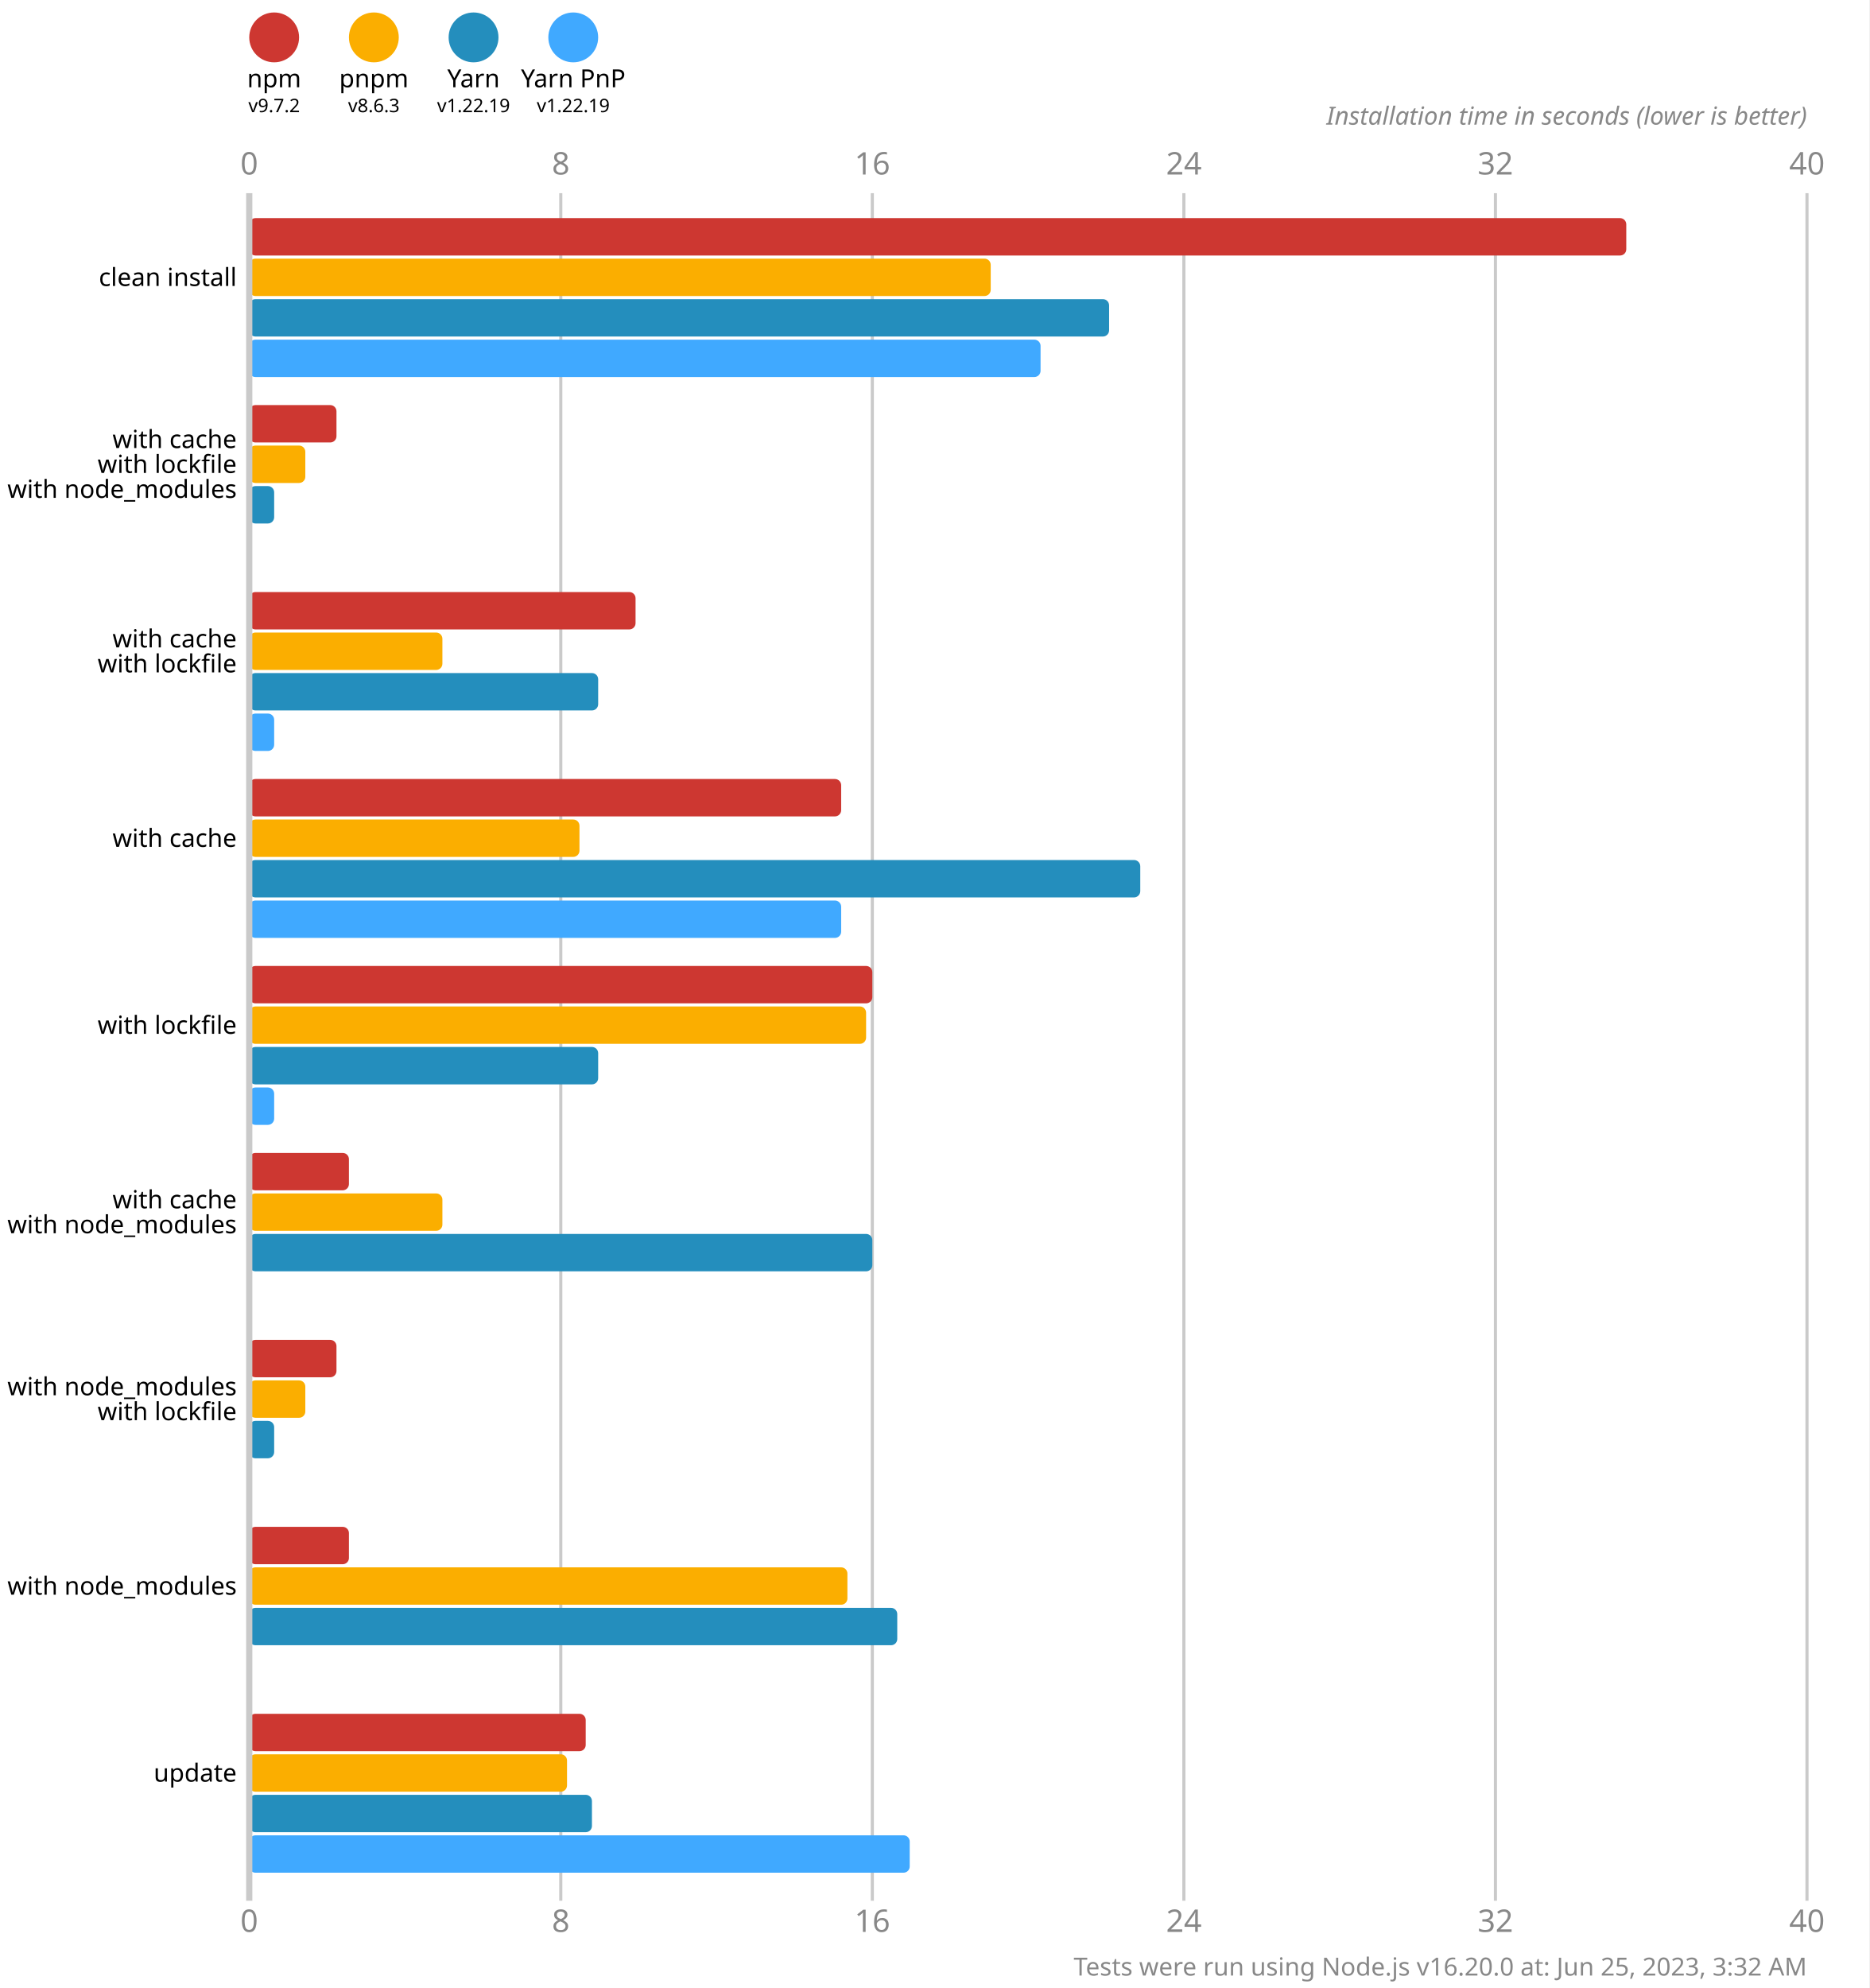
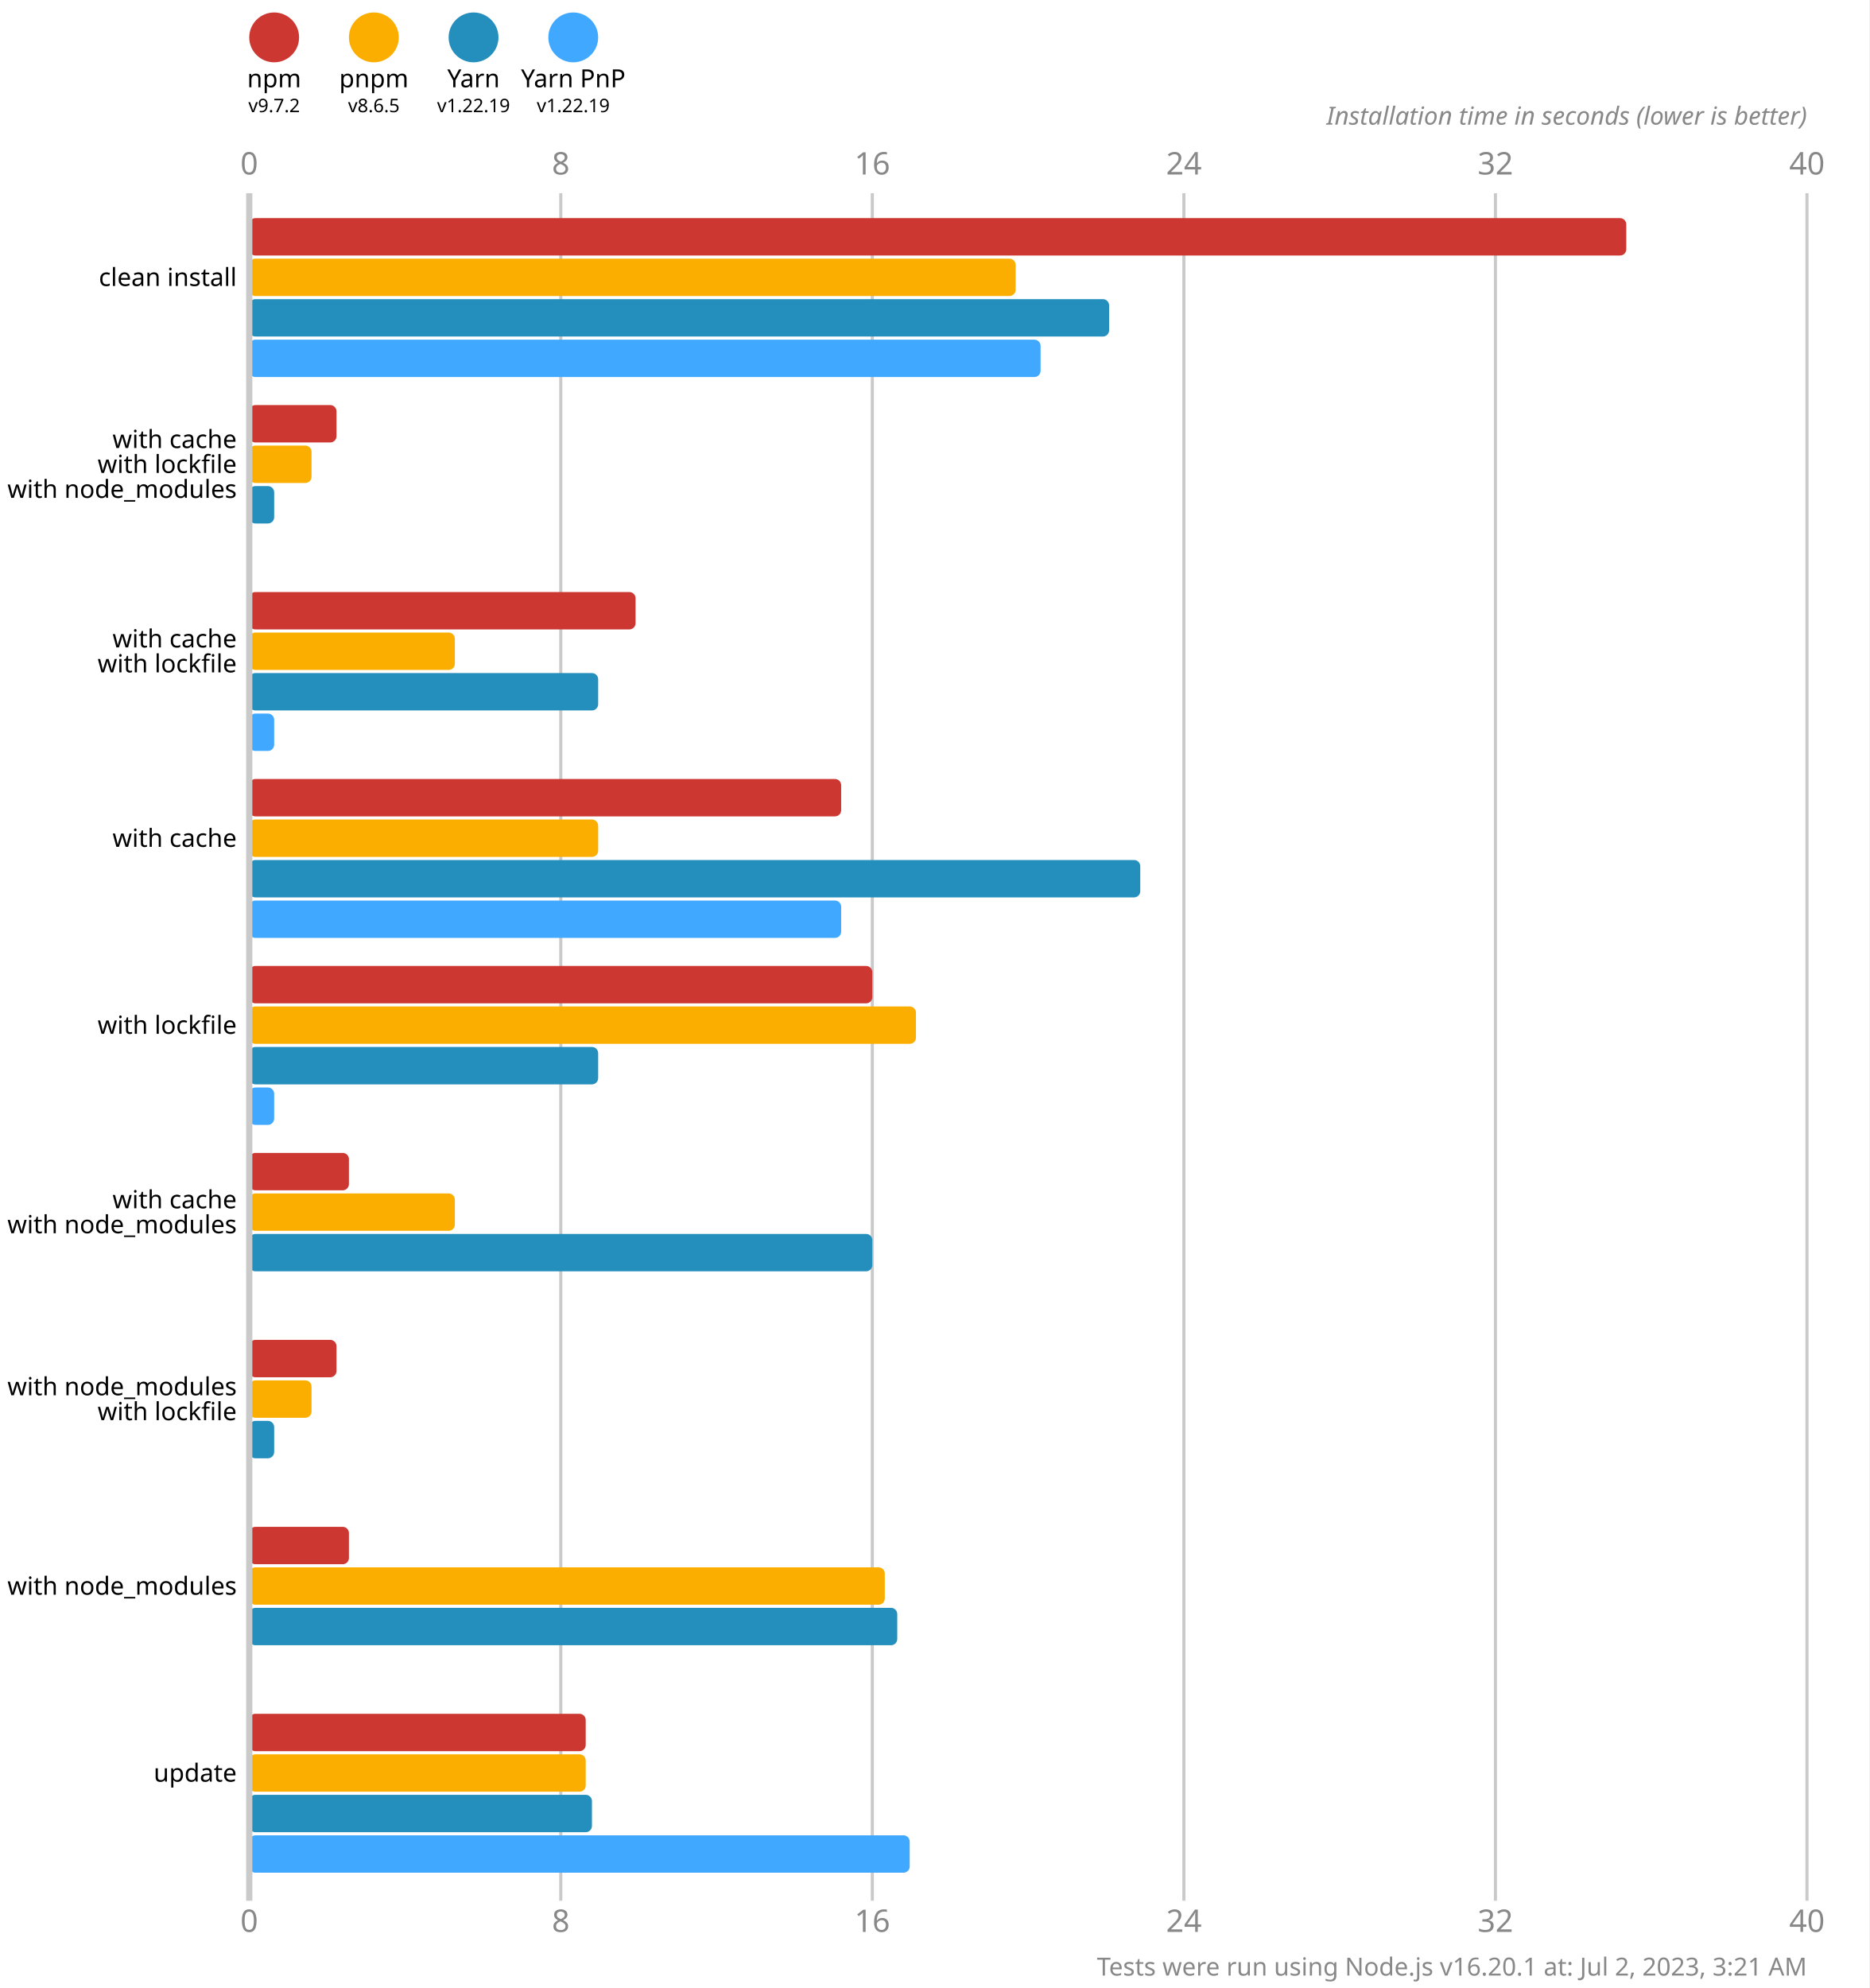
<svg xmlns="http://www.w3.org/2000/svg" version="1.1" viewBox="0 0 300 319">
  <style>
    .font { font-family: sans-serif; }
    .s3 { font-size: 3px; }
    .s4 { font-size: 4px; }
    .s5 { font-size: 5px; }
    .line { stroke: #cacaca; }
    .width { stroke-width: 0.5; }
    .text { fill: #888; }
  </style>
  <rect x="0" y="0" width="300" height="319" fill="#fff" />
  <circle cx="44" cy="6" r="4" fill="#cd3731" />
  <text x="44" y="14" class="font s4" text-anchor="middle">npm</text>
  <text x="44" y="18" class="font s3" text-anchor="middle">v9.7.2</text>
  <circle cx="60" cy="6" r="4" fill="#fbae00" />
  <text x="60" y="14" class="font s4" text-anchor="middle">pnpm</text>
-   <text x="60" y="18" class="font s3" text-anchor="middle">v8.6.3</text>
+   <text x="60" y="18" class="font s3" text-anchor="middle">v8.6.5</text>
  <circle cx="76" cy="6" r="4" fill="#248ebd" />
  <text x="76" y="14" class="font s4" text-anchor="middle">Yarn</text>
  <text x="76" y="18" class="font s3" text-anchor="middle">v1.22.19</text>
  <circle cx="92" cy="6" r="4" fill="#40a9ff" />
  <text x="92" y="14" class="font s4" text-anchor="middle">Yarn PnP</text>
  <text x="92" y="18" class="font s3" text-anchor="middle">v1.22.19</text>
  <text x="40" y="28" class="font s5 text" text-anchor="middle">0</text>
  <text x="40" y="310" class="font s5 text" text-anchor="middle">0</text>
  <line x1="90" y1="31" x2="90" y2="305" class="line width" />
  <text x="90" y="28" class="font s5 text" text-anchor="middle">8</text>
  <text x="90" y="310" class="font s5 text" text-anchor="middle">8</text>
  <line x1="140" y1="31" x2="140" y2="305" class="line width" />
  <text x="140" y="28" class="font s5 text" text-anchor="middle">16</text>
  <text x="140" y="310" class="font s5 text" text-anchor="middle">16</text>
  <line x1="190" y1="31" x2="190" y2="305" class="line width" />
  <text x="190" y="28" class="font s5 text" text-anchor="middle">24</text>
  <text x="190" y="310" class="font s5 text" text-anchor="middle">24</text>
  <line x1="240" y1="31" x2="240" y2="305" class="line width" />
  <text x="240" y="28" class="font s5 text" text-anchor="middle">32</text>
  <text x="240" y="310" class="font s5 text" text-anchor="middle">32</text>
  <line x1="290" y1="31" x2="290" y2="305" class="line width" />
  <text x="290" y="28" class="font s5 text" text-anchor="middle">40</text>
  <text x="290" y="310" class="font s5 text" text-anchor="middle">40</text>
  <text x="290" y="20" class="font s4 text" font-style="italic" text-anchor="end">Installation time in seconds (lower is better)</text>
  <rect x="40" y="35" width="221" height="6" fill="#cd3731" rx="1" ry="1" />
-   <rect x="40" y="41.5" width="119" height="6" fill="#fbae00" rx="1" ry="1" />
+   <rect x="40" y="41.5" width="123" height="6" fill="#fbae00" rx="1" ry="1" />
  <rect x="40" y="48" width="138" height="6" fill="#248ebd" rx="1" ry="1" />
  <rect x="40" y="54.5" width="127" height="6" fill="#40a9ff" rx="1" ry="1" />
  <rect x="40" y="65" width="14" height="6" fill="#cd3731" rx="1" ry="1" />
-   <rect x="40" y="71.5" width="9" height="6" fill="#fbae00" rx="1" ry="1" />
+   <rect x="40" y="71.5" width="10" height="6" fill="#fbae00" rx="1" ry="1" />
  <rect x="40" y="78" width="4" height="6" fill="#248ebd" rx="1" ry="1" />
  <rect x="40" y="84.5" width="0" height="6" fill="#40a9ff" rx="1" ry="1" />
  <rect x="40" y="95" width="62" height="6" fill="#cd3731" rx="1" ry="1" />
-   <rect x="40" y="101.5" width="31" height="6" fill="#fbae00" rx="1" ry="1" />
+   <rect x="40" y="101.5" width="33" height="6" fill="#fbae00" rx="1" ry="1" />
  <rect x="40" y="108" width="56" height="6" fill="#248ebd" rx="1" ry="1" />
  <rect x="40" y="114.5" width="4" height="6" fill="#40a9ff" rx="1" ry="1" />
  <rect x="40" y="125" width="95" height="6" fill="#cd3731" rx="1" ry="1" />
-   <rect x="40" y="131.5" width="53" height="6" fill="#fbae00" rx="1" ry="1" />
+   <rect x="40" y="131.5" width="56" height="6" fill="#fbae00" rx="1" ry="1" />
  <rect x="40" y="138" width="143" height="6" fill="#248ebd" rx="1" ry="1" />
  <rect x="40" y="144.5" width="95" height="6" fill="#40a9ff" rx="1" ry="1" />
  <rect x="40" y="155" width="100" height="6" fill="#cd3731" rx="1" ry="1" />
-   <rect x="40" y="161.5" width="99" height="6" fill="#fbae00" rx="1" ry="1" />
+   <rect x="40" y="161.5" width="107" height="6" fill="#fbae00" rx="1" ry="1" />
  <rect x="40" y="168" width="56" height="6" fill="#248ebd" rx="1" ry="1" />
  <rect x="40" y="174.5" width="4" height="6" fill="#40a9ff" rx="1" ry="1" />
  <rect x="40" y="185" width="16" height="6" fill="#cd3731" rx="1" ry="1" />
-   <rect x="40" y="191.5" width="31" height="6" fill="#fbae00" rx="1" ry="1" />
+   <rect x="40" y="191.5" width="33" height="6" fill="#fbae00" rx="1" ry="1" />
  <rect x="40" y="198" width="100" height="6" fill="#248ebd" rx="1" ry="1" />
  <rect x="40" y="204.5" width="0" height="6" fill="#40a9ff" rx="1" ry="1" />
  <rect x="40" y="215" width="14" height="6" fill="#cd3731" rx="1" ry="1" />
-   <rect x="40" y="221.5" width="9" height="6" fill="#fbae00" rx="1" ry="1" />
+   <rect x="40" y="221.5" width="10" height="6" fill="#fbae00" rx="1" ry="1" />
  <rect x="40" y="228" width="4" height="6" fill="#248ebd" rx="1" ry="1" />
  <rect x="40" y="234.5" width="0" height="6" fill="#40a9ff" rx="1" ry="1" />
  <rect x="40" y="245" width="16" height="6" fill="#cd3731" rx="1" ry="1" />
-   <rect x="40" y="251.5" width="96" height="6" fill="#fbae00" rx="1" ry="1" />
+   <rect x="40" y="251.5" width="102" height="6" fill="#fbae00" rx="1" ry="1" />
  <rect x="40" y="258" width="104" height="6" fill="#248ebd" rx="1" ry="1" />
  <rect x="40" y="264.5" width="0" height="6" fill="#40a9ff" rx="1" ry="1" />
  <rect x="40" y="275" width="54" height="6" fill="#cd3731" rx="1" ry="1" />
-   <rect x="40" y="281.5" width="51" height="6" fill="#fbae00" rx="1" ry="1" />
+   <rect x="40" y="281.5" width="54" height="6" fill="#fbae00" rx="1" ry="1" />
  <rect x="40" y="288" width="55" height="6" fill="#248ebd" rx="1" ry="1" />
  <rect x="40" y="294.5" width="106" height="6" fill="#40a9ff" rx="1" ry="1" />
  <line x1="40" y1="31" x2="40" y2="305" class="line" />
  <text x="38" y="44.5" class="font s4" dominant-baseline="middle" text-anchor="end">clean install</text>
  <text x="38" y="70.5" class="font s4" dominant-baseline="middle" text-anchor="end">with cache</text>
  <text x="38" y="74.5" class="font s4" dominant-baseline="middle" text-anchor="end">with lockfile</text>
  <text x="38" y="78.5" class="font s4" dominant-baseline="middle" text-anchor="end">with node_modules</text>
  <text x="38" y="102.5" class="font s4" dominant-baseline="middle" text-anchor="end">with cache</text>
  <text x="38" y="106.5" class="font s4" dominant-baseline="middle" text-anchor="end">with lockfile</text>
  <text x="38" y="134.5" class="font s4" dominant-baseline="middle" text-anchor="end">with cache</text>
  <text x="38" y="164.5" class="font s4" dominant-baseline="middle" text-anchor="end">with lockfile</text>
  <text x="38" y="192.5" class="font s4" dominant-baseline="middle" text-anchor="end">with cache</text>
  <text x="38" y="196.5" class="font s4" dominant-baseline="middle" text-anchor="end">with node_modules</text>
  <text x="38" y="222.5" class="font s4" dominant-baseline="middle" text-anchor="end">with node_modules</text>
  <text x="38" y="226.5" class="font s4" dominant-baseline="middle" text-anchor="end">with lockfile</text>
  <text x="38" y="254.5" class="font s4" dominant-baseline="middle" text-anchor="end">with node_modules</text>
  <text x="38" y="284.5" class="font s4" dominant-baseline="middle" text-anchor="end">update</text>
-   <text x="290" y="317" class="font s4 text" text-anchor="end">Tests were run using Node.js v16.20.0 at: Jun 25, 2023, 3:32 AM</text>
+   <text x="290" y="317" class="font s4 text" text-anchor="end">Tests were run using Node.js v16.20.1 at: Jul 2, 2023, 3:21 AM</text>
</svg>
